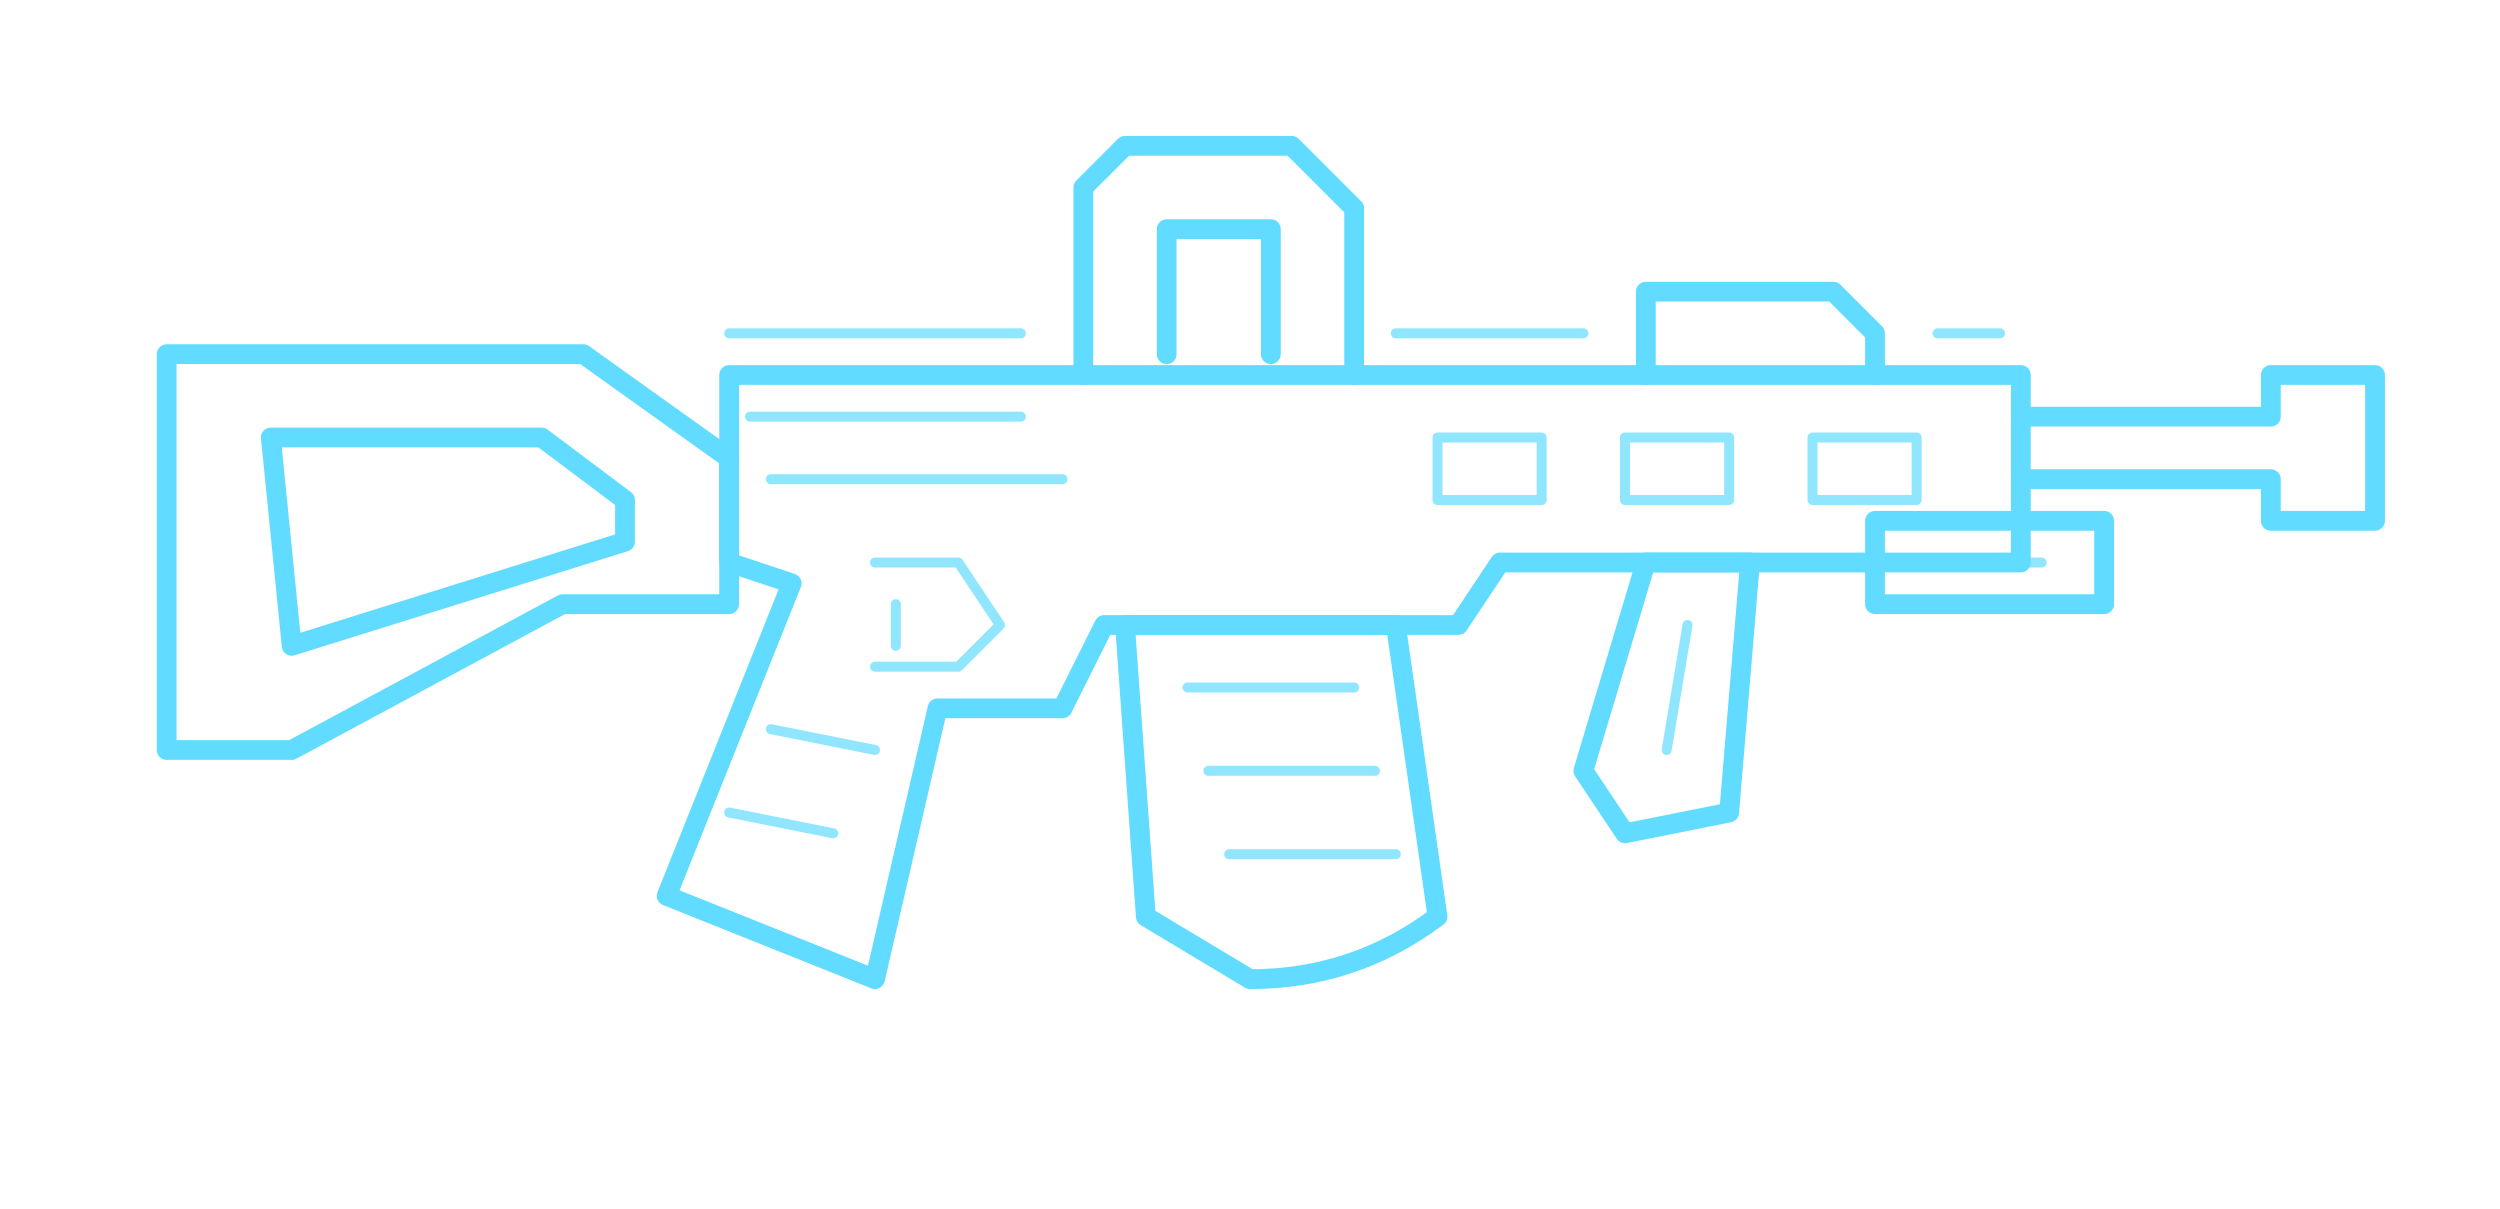
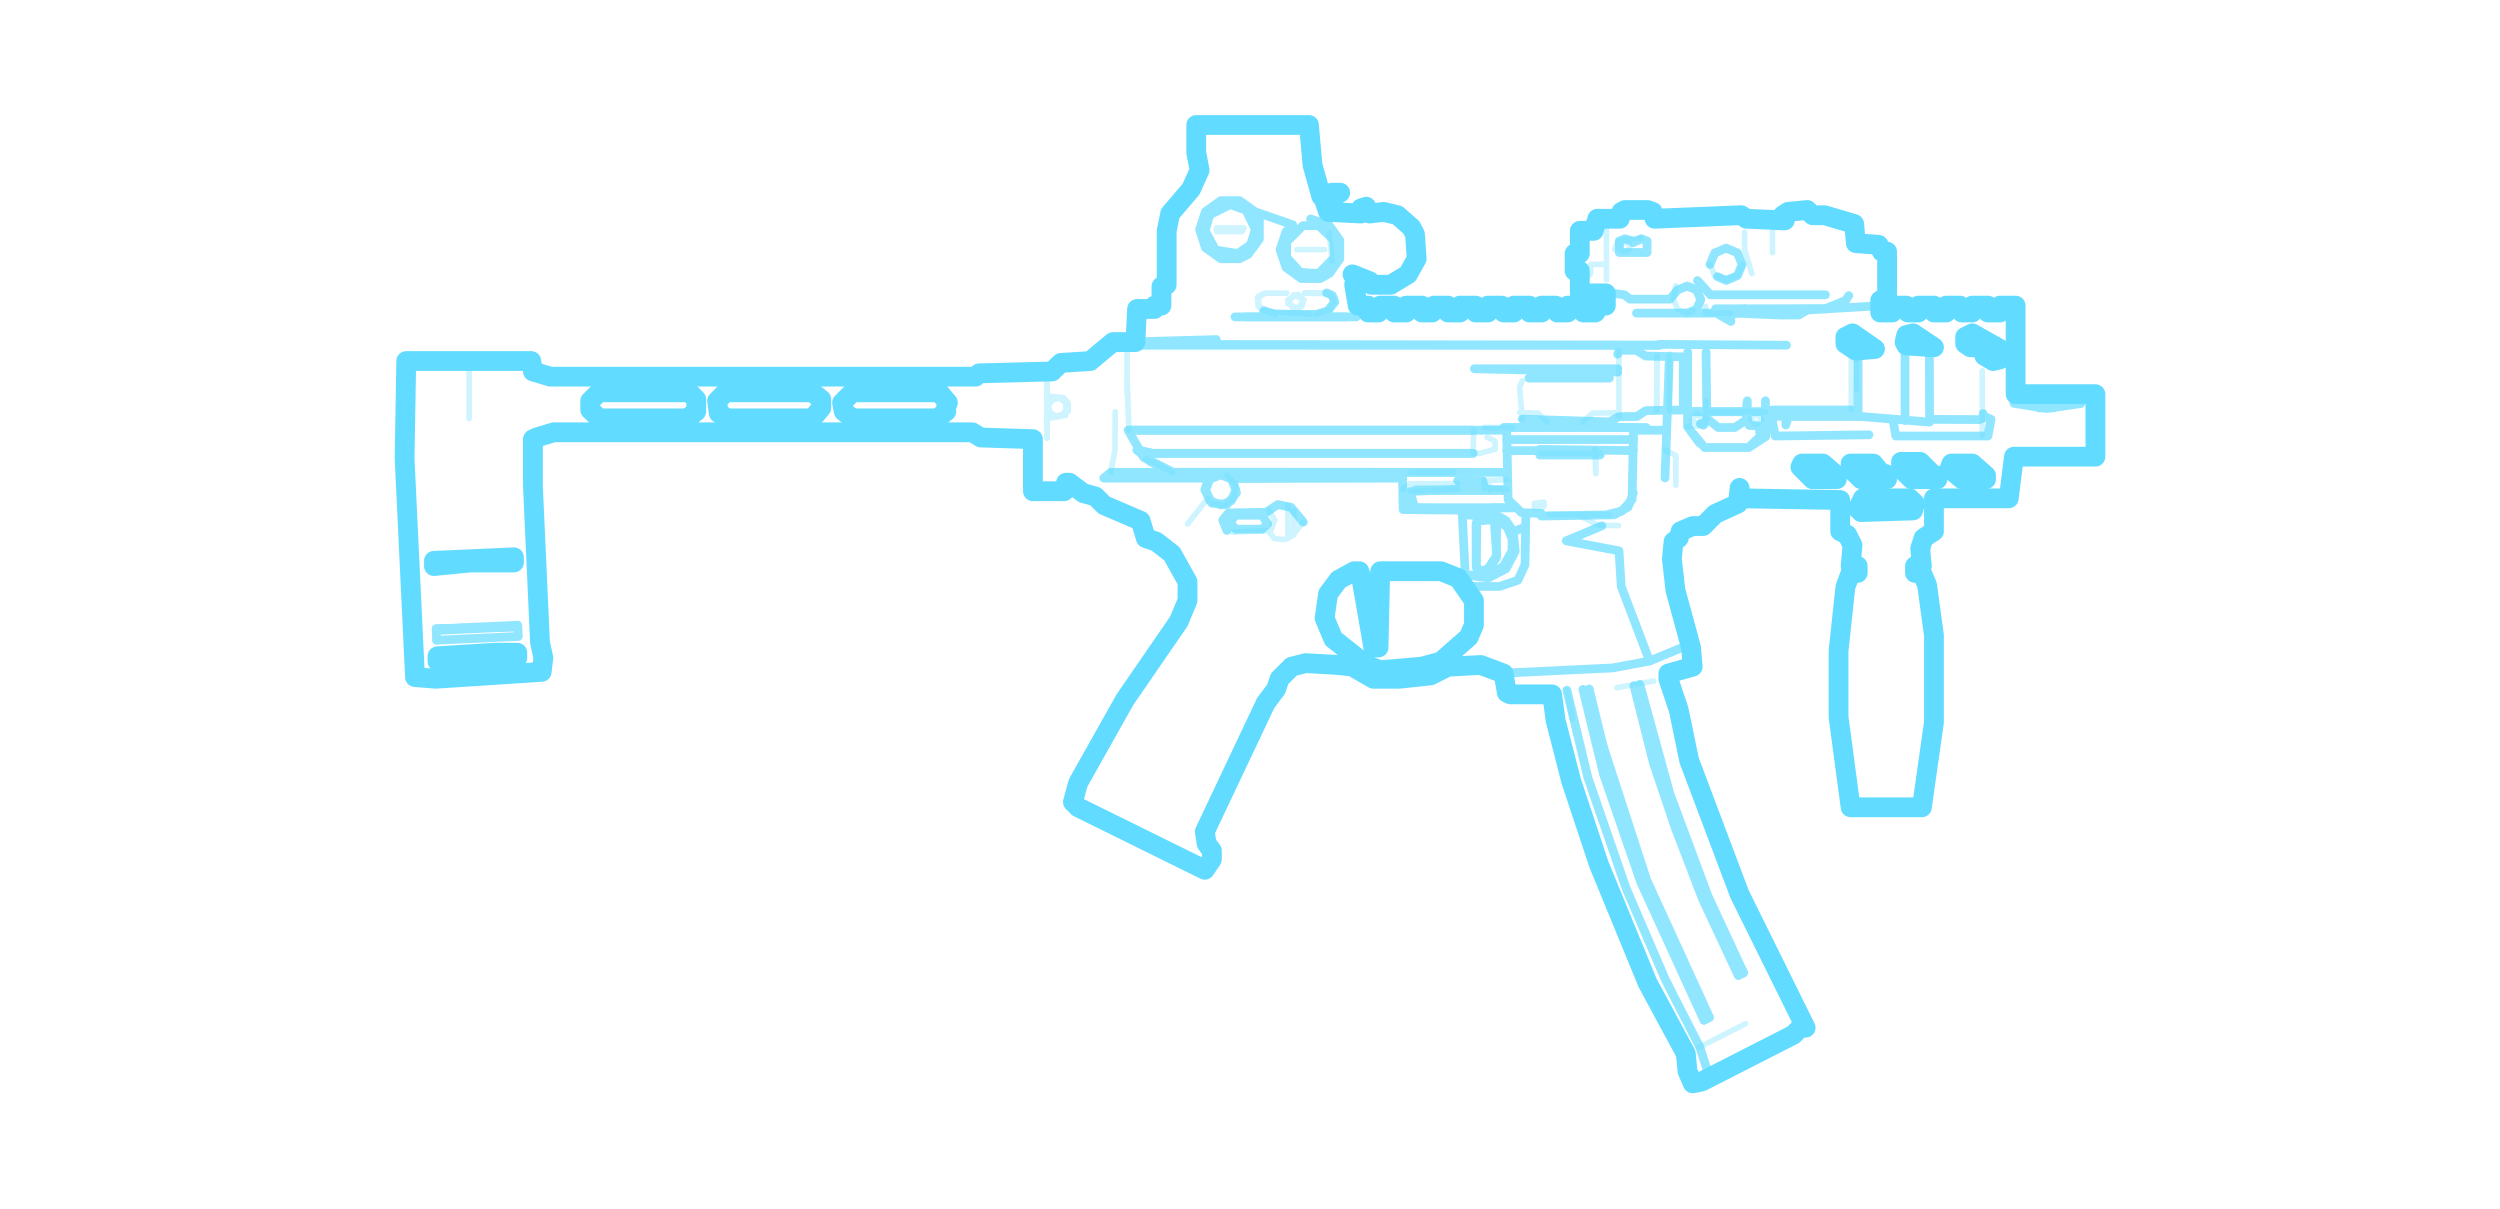
<svg xmlns="http://www.w3.org/2000/svg" width="240" height="116" viewBox="0 0 120 58">
  <g fill="none" stroke="#61dbff" stroke-linecap="round" stroke-linejoin="round">
-     <g stroke-width="0.95">
-       <path d="M8 17 L28 17 L35 22 L35 29 L27 29 L14 36 L8 36 Z M13 21 L26 21 L30 24 L30 26 L14 31 Z" />
-       <path d="M35 18 L97 18 L97 27 L72 27 L70 30 L53 30 L51 34 L45 34 L42 47 L32 43 L38 28 L35 27 Z" />
-       <path d="M54 30 L67 30 L69 44 Q65 47 60 47 L55 44 Z" />
-       <path d="M79 27 L84 27 L83 39 L78 40 L76 37 Z" />
-       <path d="M97 20 L109 20 L109 18 L114 18 L114 25 L109 25 L109 23 L97 23" />
-       <path d="M52 18 L52 9 L54 7 L62 7 L65 10 L65 18 M56 17 L56 11 L61 11 L61 17" />
-       <path d="M79 18 L79 14 L88 14 L90 16 L90 18 M90 25 L101 25 L101 29 L90 29 Z" />
+     <g stroke-width="0.27" opacity="0.32">
+       <path d="M77.71 16.81 L77.71 20.00" />
+       <path d="M95.15 20.93 L95.15 17.80" />
+       <path d="M62.89 15.08 L60.69 14.93 L60.40 14.69 L60.38 14.29" />
+       <path d="M59.15 25.54 L61.00 25.46 L61.19 24.96 L60.89 24.46" />
+       <path d="M53.32 22.67 L53.52 21.60 L53.53 19.77" />
+       <path d="M59.62 11.11 L58.39 11.11 L58.39 10.94 L59.71 10.94 L59.62 11.11" />
+       <path d="M73.91 21.76 L76.81 21.76" />
+       <path d="M62.20 25.50 L62.09 25.63 L62.09 24.49 L62.20 25.50 L62.56 25.06" />
+       <path d="M77.24 24.72 L74.36 24.68" />
+       <path d="M61.21 15.09 L60.50 14.84 L60.35 14.31 L60.73 14.07 L61.76 14.07" />
+       <path d="M50.26 21.02 L50.26 18.25" />
+       <path d="M77.11 10.67 L77.11 13.43" />
+       <path d="M62.62 14.06 L63.68 14.06 L64.02 14.31 L63.88 14.83 L63.18 15.09" />
+       <path d="M51.07 19.86 L50.68 19.98 L50.40 19.79 L50.33 19.47 L50.52 19.19 L50.85 19.12 L51.13 19.31 L51.19 19.64 L51.01 19.91" />
+       <path d="M67.33 23.49 L67.65 23.22 L69.98 23.21" />
+       <path d="M84.72 19.76 L82.04 19.76" />
+       <path d="M63.58 11.98 L62.25 11.98 L63.58 11.98" />
+       <path d="M68.27 22.67 L67.72 22.67 L69.80 22.67" />
+       <path d="M80.13 17.09 L80.14 19.71" />
+       <path d="M79.52 19.71 L79.53 17.10" />
+       <path d="M79.53 17.10 L79.52 19.71" />
+       <path d="M72.32 23.48 L71.31 23.43 L71.22 23.06 L71.26 23.45 L71.27 23.05 L71.42 23.43" />
+       <path d="M88.86 17.12 L88.86 19.68" />
+       <path d="M54.10 18.94 L54.10 16.42" />
+       <path d="M83.78 49.14 L81.54 50.28" />
+       <path d="M58.89 22.80 L59.32 23.27 L59.23 23.94 L58.75 24.27 L58.17 24.15" />
+       <path d="M54.10 18.21 L54.19 20.65" />
+       <path d="M22.52 17.68 L22.52 20.09" />
+       <path d="M82.08 12.69 L82.31 13.23 L82.86 13.46 L83.40 13.23 L83.62 12.70" />
+       <path d="M76.55 21.57 L76.60 22.74 L76.61 21.57" />
+       <path d="M82.08 12.69 L82.31 13.23 L82.86 13.39 L83.40 13.23 L83.62 12.70" />
+       <path d="M69.99 23.48 L67.71 23.58" />
+       <path d="M62.48 14.71 L62.58 14.39 L62.31 14.13 L61.81 14.39 L62.08 14.84 L62.48 14.71" />
+       <path d="M50.26 20.09 L50.26 17.89" />
+       <path d="M61.81 14.58 L62.09 14.15 L62.58 14.39 L62.30 14.82 L61.83 14.58" />
+       <path d="M75.76 24.72 L76.70 25.21 L77.69 25.23" />
+       <path d="M84.09 13.13 L83.74 11.97 L83.74 11.14" />
+       <path d="M79.92 21.59 L80.44 21.87 L80.44 23.29" />
+       <path d="M81.00 20.48 L81.88 20.33 L81.89 19.24" />
+       <path d="M80.43 13.72 L80.33 14.38 L80.52 14.84 L80.97 15.03 L81.27 14.91" />
+       <path d="M62.33 25.23 L62.10 25.67 L61.66 25.90 L61.17 25.85 L60.89 25.51" />
+       <path d="M75.89 13.64 L76.35 13.13 L76.35 12.69 L77.11 12.69" />
+       <path d="M73.07 20.12 L72.94 18.59 L73.07 18.28" />
+       <path d="M50.26 21.03 L50.26 20.09 L51.15 19.94" />
+       <path d="M77.65 19.81 L76.45 19.83 L75.98 20.25" />
+       <path d="M77.61 33.01 L79.37 32.69" />
+       <path d="M89.10 18.70 L89.10 16.93" />
+       <path d="M61.22 15.08 L60.40 14.69 L60.41 14.22 L60.71 14.06" />
+       <path d="M62.63 14.07 L63.81 14.10 L64.05 14.50" />
+       <path d="M81.51 20.46 L81.93 20.08 L81.64 20.44 L81.02 20.46" />
+       <path d="M82.04 19.76 L83.67 19.76" />
+       <path d="M82.04 19.76 L83.67 19.76" />
+       <path d="M78.80 11.42 L77.67 11.54 L77.51 11.97" />
+       <path d="M61.82 24.27 L61.82 25.85" />
+       <path d="M71.04 21.76 L71.76 21.56 L71.76 21.17 L71.38 20.99" />
+       <path d="M50.26 19.01 L51.06 19.09 L51.27 19.34 L51.27 19.76" />
+       <path d="M57.00 25.15 L57.96 23.94" />
+       <path d="M81.87 14.71 L81.87 15.03 L83.08 15.03" />
+       <path d="M72.94 19.81 L73.81 19.83 L74.28 20.25" />
+       <path d="M85.08 10.65 L85.08 12.13" />
+       <path d="M84.03 20.13 L84.30 20.39 L84.56 20.13 L84.30 19.86 L84.03 20.13" />
+       <path d="M81.21 20.13 L81.47 20.39 L81.73 20.13 L81.47 19.86 L81.21 20.13" />
+       <path d="M78.17 11.68 L78.23 11.91 L78.06 12.08 L77.83 12.02 L77.77 11.78 L77.94 11.61 L78.17 11.68" />
+       <path d="M55.00 22.02 L56.28 22.67" />
+       <path d="M70.74 20.65 L70.71 21.76 L71.04 21.76" />
+       <path d="M75.49 34.51 L75.21 33.13" />
+       <path d="M63.95 12.58 L63.80 11.18" />
+       <path d="M72.62 20.52 L71.25 20.52" />
+       <path d="M72.32 23.02 L71.43 23.06 L71.54 23.52" />
+       <path d="M73.65 24.38 L73.65 24.16 L74.11 24.10 L74.11 24.31 L73.65 24.37" />
    </g>
-     <g stroke-width="0.48" opacity="0.7">
-       <path d="M36 20 L49 20 M37 23 L51 23 M42 27 L46 27 L48 30 L46 32 L42 32 M43 29 L43 31" />
-       <path d="M57 33 L65 33 M58 37 L66 37 M59 41 L67 41" />
-       <path d="M69 21 L74 21 L74 24 L69 24 Z M78 21 L83 21 L83 24 L78 24 Z M87 21 L92 21 L92 24 L87 24 Z" />
-       <path d="M35 16 L49 16 M67 16 L76 16 M93 16 L96 16 M81 30 L80 36 M94 27 L98 27" />
-       <path d="M35 39 L40 40 M37 35 L42 36" />
+     <g stroke-width="0.42" opacity="0.7">
+       <path d="M65.90 22.67 L56.28 22.67 L54.89 21.94 L54.15 20.65 L72.32 20.65 L72.20 20.52 L72.62 20.52" />
+       <path d="M78.71 32.85 L80.15 38.09 L81.99 43.03 L83.70 46.70 L83.44 46.83 L81.72 43.15 L80.41 39.73 L79.36 36.61 L78.43 32.91" />
+       <path d="M79.65 16.57 L54.10 16.53" />
+       <path d="M54.10 16.57 L79.65 16.57" />
+       <path d="M75.21 33.13 L76.22 37.33 L78.05 42.63 L79.94 47.03 L81.59 50.26 L82.03 51.63" />
+       <path d="M62.91 10.51 L63.78 10.79 L64.31 11.53 L64.31 12.43 L63.82 13.12 L63.37 13.37 L62.46 13.37 L61.73 12.84 L61.44 11.98 L61.73 11.12 L62.05 10.79 L60.24 10.16 L59.50 9.63 L58.60 9.63 L57.86 10.16 L57.58 11.02 L57.86 11.89 L58.60 12.42 L59.50 12.42 L59.91 12.21 L60.45 11.48 L60.45 10.57 L60.24 10.16" />
+       <path d="M54.58 21.60 L55.24 22.17 L56.28 22.67 L72.30 22.67" />
+       <path d="M75.98 33.09 L76.97 37.16 L78.76 42.35 L81.79 48.97" />
+       <path d="M54.19 20.65 L70.71 20.65" />
+       <path d="M54.58 21.60 L55.33 21.76 L70.71 21.76" />
+       <path d="M54.58 21.60 L55.33 21.76 L70.66 21.76" />
+       <path d="M89.71 20.87 L85.21 20.93 L85.06 20.13 L85.21 19.98 L89.19 19.98 L92.61 20.26 L92.63 20.13 L95.02 20.14 L95.23 20.04 L95.19 19.85" />
+       <path d="M54.94 21.98 L56.28 22.67 L70.53 22.67" />
+       <path d="M76.91 35.69 L79.04 42.24 L82.06 48.84 L81.79 48.97" />
+       <path d="M73.07 20.12 L77.25 20.25 L77.71 20.00 L78.57 19.99 L79.00 19.71 L80.80 19.68 L80.80 17.13 L78.99 17.09 L78.56 16.82 L77.71 16.81 L77.65 17.00" />
+       <path d="M77.65 17.70 L70.77 17.70 L77.65 17.86" />
+       <path d="M85.75 16.57 L79.65 16.53 L85.75 16.57" />
+       <path d="M81.03 30.96 L79.18 31.73 L77.82 28.15 L77.71 26.44 L75.18 25.96 L76.89 25.24" />
+       <path d="M72.61 24.37 L67.98 24.37 L67.73 24.13 L67.74 23.70 L67.95 23.54 L72.32 23.53" />
+       <path d="M67.32 22.95 L59.14 22.97 L58.60 22.75 L58.08 22.95 L58.12 22.67" />
+       <path d="M79.02 20.52 L72.62 20.52 L75.37 20.52" />
+       <path d="M71.26 24.49 L67.90 24.37 L67.72 23.69 L67.95 23.52 L72.32 23.52" />
+       <path d="M58.08 22.95 L52.98 22.95 L53.32 22.67 L56.28 22.67" />
+       <path d="M89.19 19.98 L88.86 19.68 L85.06 19.68 L84.76 19.89 L84.72 19.76 L81.02 19.76" />
+       <path d="M20.96 30.73 L24.88 30.55 L24.85 30.01 L20.94 30.19" />
+       <path d="M70.86 26.48 L70.89 25.01 L71.72 24.94 L71.84 26.66 L71.39 27.36 L70.97 27.42 L70.86 27.22 L70.86 25.13" />
+       <path d="M96.67 19.32 L97.98 19.19 L97.87 19.58 L98.59 19.58 L98.48 19.19 L99.88 19.37 L98.23 19.61 L96.67 19.36" />
+       <path d="M75.89 14.08 L77.11 14.04 L77.97 14.15 L78.24 14.36 L80.16 14.36 L80.52 13.92 L80.98 13.73 L81.44 13.92 L81.64 14.38 L81.44 14.84 L81.00 15.03" />
+       <path d="M79.18 31.73 L77.42 32.06 L72.21 32.31 L72.39 32.65" />
+       <path d="M59.81 10.09 L60.26 11.02 L60.03 11.74 L59.42 12.17 L58.34 12.00 L57.85 11.07 L58.07 10.31 L59.05 9.82 L59.81 10.09" />
+       <path d="M62.41 13.07 L61.76 12.35 L61.76 11.61 L62.54 10.83 L63.29 10.83 L64.01 11.50 L64.06 12.35 L63.29 13.13 L62.41 13.07" />
+       <path d="M89.95 14.69 L85.23 14.97 L85.23 14.85 L87.60 14.82" />
+       <path d="M72.64 25.52 L72.29 24.99 L71.45 24.50 L67.35 24.46 L67.32 22.95" />
+       <path d="M71.72 24.94 L71.09 24.91 L70.86 25.14 L70.86 27.21 L71.09 27.43 L71.50 27.26 L71.82 26.79 L71.84 25.14 L71.61 24.90 L70.97 24.93" />
+       <path d="M59.35 23.66 L58.89 24.22 L58.17 24.15 L57.83 23.51 L58.12 22.67 L61.95 22.67" />
+       <path d="M88.74 14.19 L88.59 14.42 L87.61 14.82 L82.35 14.82" />
+       <path d="M81.48 13.47 L82.10 14.15 L87.62 14.15" />
+       <path d="M90.86 20.13 L91.00 20.93 L95.42 20.93 L95.57 20.13 L95.23 19.98" />
+       <path d="M72.19 20.52 L78.55 20.52" />
+       <path d="M78.55 15.03 L82.39 15.03 L83.08 15.43 L83.08 15.05 L84.37 15.03" />
+       <path d="M89.19 19.98 L89.19 16.80 L89.18 19.91" />
+       <path d="M77.24 24.68 L77.85 24.53 L78.34 23.98 L78.41 20.65 L79.92 20.65" />
+       <path d="M72.32 21.10 L78.40 21.10" />
+       <path d="M70.64 27.60 L71.42 27.59 L72.17 27.18 L72.58 26.43 L72.58 25.86 L72.36 25.33 L71.70 24.79 L70.19 24.70" />
+       <path d="M79.92 22.94 L80.13 17.09" />
+       <path d="M65.10 15.21 L59.28 15.21" />
+       <path d="M70.36 28.15 L71.98 28.15 L72.86 27.85 L73.20 27.11 L73.24 24.71" />
+       <path d="M67.80 24.31 L67.71 23.77 L67.88 23.54 L72.32 23.52" />
+       <path d="M70.36 28.15 L70.33 27.60 L71.45 27.74 L72.29 27.30 L72.73 26.46 L72.64 25.52 L73.23 25.29" />
+       <path d="M78.40 23.66 L78.15 24.34 L77.49 24.71 L73.98 24.77 L73.98 24.64" />
+       <path d="M73.93 24.64 L73.04 24.61 L72.39 23.98 L72.32 20.65" />
+       <path d="M62.56 25.06 L61.97 24.35 L61.33 24.22 L60.78 24.59 L58.97 24.62 L58.69 24.96 L58.89 25.46" />
+       <path d="M24.85 30.08 L20.94 30.26 L20.96 30.73 L20.94 30.19" />
+       <path d="M64.57 15.21 L59.81 15.21" />
+       <path d="M72.32 21.63 L73.91 21.63 L73.91 21.84 L76.81 21.84" />
+       <path d="M72.62 24.38 L71.58 24.38 L71.43 24.70 L71.21 24.40 L68.37 24.47" />
+       <path d="M81.01 16.90 L81.00 20.48 L81.58 21.27" />
+       <path d="M78.40 21.63 L73.91 21.57" />
+       <path d="M83.96 21.47 L84.76 20.95 L84.55 20.82 L84.74 20.48 L84.74 19.24 L84.76 20.87" />
+       <path d="M59.11 24.03 L59.32 23.51 L59.11 23.00 L58.60 22.79 L58.08 23.00 L57.87 23.51 L58.08 24.03 L58.60 24.24 L59.11 24.03" />
+       <path d="M89.19 19.98 L85.72 19.98 L85.72 20.40 L85.84 19.98" />
+       <path d="M63.68 14.06 L63.95 14.18 L64.07 14.50 L63.72 14.93 L63.18 15.09 L61.21 15.09 L60.67 14.93" />
+       <path d="M58.38 16.30 L54.10 16.42" />
+       <path d="M59.31 24.73 L60.58 24.73 L60.85 25.14 L60.58 25.40 L59.31 25.40 L59.04 25.06 L59.31 24.73" />
+       <path d="M71.26 23.45 L71.17 23.07 L69.97 23.07 L71.21 23.48 L71.07 23.52 L72.32 23.52" />
+       <path d="M84.74 20.48 L83.96 20.42 L83.78 19.76 L81.02 19.76" />
+       <path d="M84.45 20.49 L84.48 20.95 L83.93 21.48 L81.82 21.48 L81.27 20.82" />
+       <path d="M77.26 37.09 L76.28 33.07" />
+       <path d="M82.44 13.28 L82.86 13.46 L83.40 13.23 L83.62 12.70 L83.40 12.14 L82.86 11.91 L82.31 12.14 L82.08 12.69" />
+       <path d="M20.94 30.19 L24.85 30.08" />
+       <path d="M24.85 30.08 L20.94 30.19" />
+       <path d="M78.39 11.59 L78.00 11.46 L77.73 11.57 L77.73 12.12 L79.06 12.12 L79.06 11.57 L78.78 11.46 L78.39 11.65" />
+       <path d="M77.25 18.15 L73.39 18.15" />
+       <path d="M70.36 28.15 L70.18 24.49 L70.00 24.40" />
+       <path d="M81.89 16.90 L81.93 20.08 L81.77 20.41 L81.62 20.34" />
+       <path d="M81.96 20.11 L82.47 20.52 L83.27 20.52 L83.87 20.13 L83.87 19.24 L83.80 19.89" />
+       <path d="M92.61 16.55 L92.62 20.25" />
+       <path d="M83.73 14.82 L83.73 15.05 L85.44 15.12 L85.97 15.12 L85.97 14.97 L85.97 15.12 L86.35 15.12 L86.79 14.85" />
+       <path d="M67.71 23.59 L71.32 23.43" />
+       <path d="M91.44 20.18 L91.44 16.62" />
+     </g>
+     <g stroke-width="0.95" opacity="1.0">
+       <path d="M57.42 6.00 L62.83 6.00 L63.00 7.92 L63.42 9.42 L63.75 9.50 L63.92 9.25 L64.33 9.25 L63.58 9.67 L63.75 10.17 L65.33 10.25 L65.33 10.00 L65.58 9.92 L65.75 10.25 L66.42 10.17 L67.08 10.33 L67.75 10.92 L67.92 11.25 L68.00 12.42 L67.58 13.17 L66.75 13.67 L65.83 13.67 L65.75 13.50 L64.92 13.17 L65.08 13.25 L65.00 13.67 L65.17 14.67 L65.67 14.67 L65.67 15.00 L66.17 15.00 L66.25 14.67 L66.92 14.67 L66.92 15.00 L67.50 15.00 L67.50 14.67 L68.25 14.67 L68.25 15.00 L68.75 15.00 L68.83 14.67 L69.50 14.67 L69.50 15.00 L70.08 15.00 L70.08 14.67 L70.83 14.67 L70.83 15.00 L71.42 15.00 L71.42 14.67 L72.08 14.67 L72.17 15.00 L72.67 15.00 L72.67 14.67 L73.42 14.67 L73.42 15.00 L74.00 15.00 L74.00 14.67 L74.67 14.67 L74.75 15.00 L75.25 15.00 L75.25 14.67 L76.00 14.67 L76.00 15.00 L76.58 15.00 L76.58 14.67 L77.08 14.67 L77.08 14.08 L75.83 14.08 L75.83 13.00 L75.58 13.00 L75.58 12.17 L75.83 12.17 L75.83 11.08 L76.50 11.08 L76.67 10.50 L77.75 10.50 L77.83 10.17 L78.00 10.08 L79.08 10.08 L79.33 10.17 L79.42 10.50 L83.58 10.33 L83.83 10.50 L85.67 10.58 L85.58 10.33 L85.83 10.17 L86.75 10.08 L87.00 10.33 L87.58 10.33 L89.00 10.75 L89.08 11.67 L90.17 11.75 L90.33 12.08 L90.58 12.08 L90.58 14.42 L90.25 14.42 L90.25 15.00 L90.83 15.00 L90.83 14.67 L91.50 14.67 L91.58 15.00 L92.08 15.00 L92.08 14.67 L92.83 14.67 L92.83 15.00 L93.42 15.00 L93.42 14.67 L94.08 14.67 L94.17 15.00 L94.67 15.00 L94.67 14.67 L95.42 14.67 L95.42 15.00 L96.00 15.00 L96.00 14.67 L96.75 14.67 L96.75 18.92 L100.58 18.92 L100.58 21.92 L96.67 21.92 L96.42 23.92 L92.83 23.92 L92.83 25.50 L92.33 25.83 L92.17 26.33 L92.25 27.17 L91.92 27.17 L91.92 27.50 L92.25 27.50 L92.50 28.08 L92.83 30.50 L92.83 34.67 L92.25 38.75 L88.83 38.75 L88.25 34.42 L88.25 31.25 L88.58 28.17 L88.83 27.50 L89.17 27.50 L89.17 27.17 L88.83 27.17 L88.92 26.17 L88.67 25.67 L88.33 25.50 L88.33 24.00 L83.58 23.92 L83.50 23.42 L83.42 24.17 L82.33 24.67 L81.75 25.25 L81.25 25.25 L80.67 25.50 L80.58 25.83 L80.33 26.00 L80.25 26.83 L80.42 28.33 L81.17 31.08 L81.25 32.00 L80.08 32.33 L80.08 32.58 L80.58 34.08 L81.08 36.50 L83.50 42.92 L86.67 49.33 L86.42 49.33 L86.08 49.67 L81.67 51.92 L81.25 52.00 L81.00 51.42 L80.92 50.58 L79.08 47.17 L76.75 41.50 L75.42 37.50 L74.67 34.58 L74.50 33.33 L72.50 33.33 L72.33 33.25 L72.17 32.33 L71.08 31.92 L69.50 32.00 L68.67 32.42 L67.17 32.58 L65.92 32.58 L64.92 32.00 L64.25 31.92 L62.67 31.83 L62.00 32.00 L61.42 32.58 L61.25 33.08 L60.75 33.75 L57.83 39.92 L57.92 40.50 L58.17 40.83 L58.17 41.25 L57.83 41.75 L51.75 38.75 L51.50 38.50 L51.75 37.58 L54.00 33.58 L56.58 29.83 L57.00 28.83 L57.00 27.92 L56.25 26.58 L55.50 26.00 L55.00 25.83 L54.75 25.00 L53.00 24.25 L52.58 23.83 L52.00 23.67 L51.33 23.17 L51.17 23.17 L51.08 23.58 L49.58 23.58 L49.58 21.08 L47.08 21.00 L46.67 20.75 L26.58 20.75 L25.75 21.00 L25.58 21.08 L25.58 23.33 L25.92 30.83 L26.08 31.58 L26.00 32.25 L20.92 32.58 L19.92 32.50 L19.42 22.00 L19.50 17.33 L25.50 17.33 L25.58 17.83 L26.42 18.08 L46.83 18.08 L47.00 17.92 L50.50 17.83 L50.92 17.42 L52.33 17.33 L53.42 16.42 L54.50 16.42 L54.58 14.83 L55.42 14.83 L55.42 14.67 L55.75 14.67 L55.75 13.75 L56.00 13.67 L56.00 11.08 L56.17 10.25 L57.17 9.08 L57.58 8.17 L57.42 7.33 Z" />
+       <path d="M91.42 16.42 L91.50 16.58 L92.83 16.67 L91.83 16.00 L91.50 16.08 Z" />
+       <path d="M88.58 16.50 L89.08 16.83 L90.00 16.75 L88.92 16.00 L88.58 16.17 Z" />
+       <path d="M94.33 16.50 L94.58 16.67 L95.17 16.67 L95.25 17.08 L95.67 17.33 L96.00 17.25 L96.08 17.08 L96.00 16.75 L94.67 16.00 L94.33 16.17 Z" />
+       <path d="M45.42 19.50 L45.50 19.33 L45.08 18.83 L40.92 18.83 L40.42 19.33 L40.50 19.75 L40.92 20.08 L45.00 20.08 L45.42 19.75 Z" />
+       <path d="M39.42 19.58 L39.42 19.17 L39.00 18.83 L34.83 18.83 L34.42 19.25 L34.50 19.83 L34.92 20.08 L39.00 20.08 Z" />
+       <path d="M28.33 19.67 L28.75 20.08 L33.00 20.08 L33.42 19.75 L33.42 19.17 L33.08 18.83 L28.75 18.83 L28.33 19.25 Z" />
+       <path d="M86.42 22.42 L87.00 23.00 L88.17 23.00 L88.17 22.83 L87.50 22.25 L86.50 22.25 Z" />
+       <path d="M88.83 22.50 L89.33 23.00 L90.58 23.00 L90.50 22.75 L90.33 22.75 L89.92 22.25 L88.83 22.25 Z" />
+       <path d="M91.25 22.50 L91.75 23.00 L93.00 23.00 L93.00 22.83 L92.83 22.83 L92.17 22.17 L91.25 22.17 Z" />
+       <path d="M93.58 22.50 L94.17 23.00 L95.33 23.00 L95.33 22.83 L94.67 22.25 L93.67 22.25 Z" />
+       <path d="M89.17 24.42 L89.33 24.58 L91.83 24.50 L91.92 24.17 L91.67 23.92 L89.42 23.92 Z" />
+       <path d="M22.58 27.00 L24.67 27.00 L24.67 26.75 L20.83 26.92 L20.83 27.17 Z" />
+       <path d="M63.58 29.67 L64.00 30.67 L65.58 31.92 L66.25 32.17 L68.25 32.00 L69.17 31.75 L70.50 30.58 L70.75 30.00 L70.75 28.83 L70.00 27.75 L69.17 27.42 L66.25 27.42 L66.17 31.08 L65.92 31.08 L65.33 27.67 L65.25 27.42 L65.00 27.42 L64.25 27.83 L63.75 28.50 Z" />
+       <path d="M24.83 31.58 L24.83 31.33 L23.75 31.33 L21.00 31.50 L21.00 31.75 Z" />
    </g>
  </g>
</svg>
